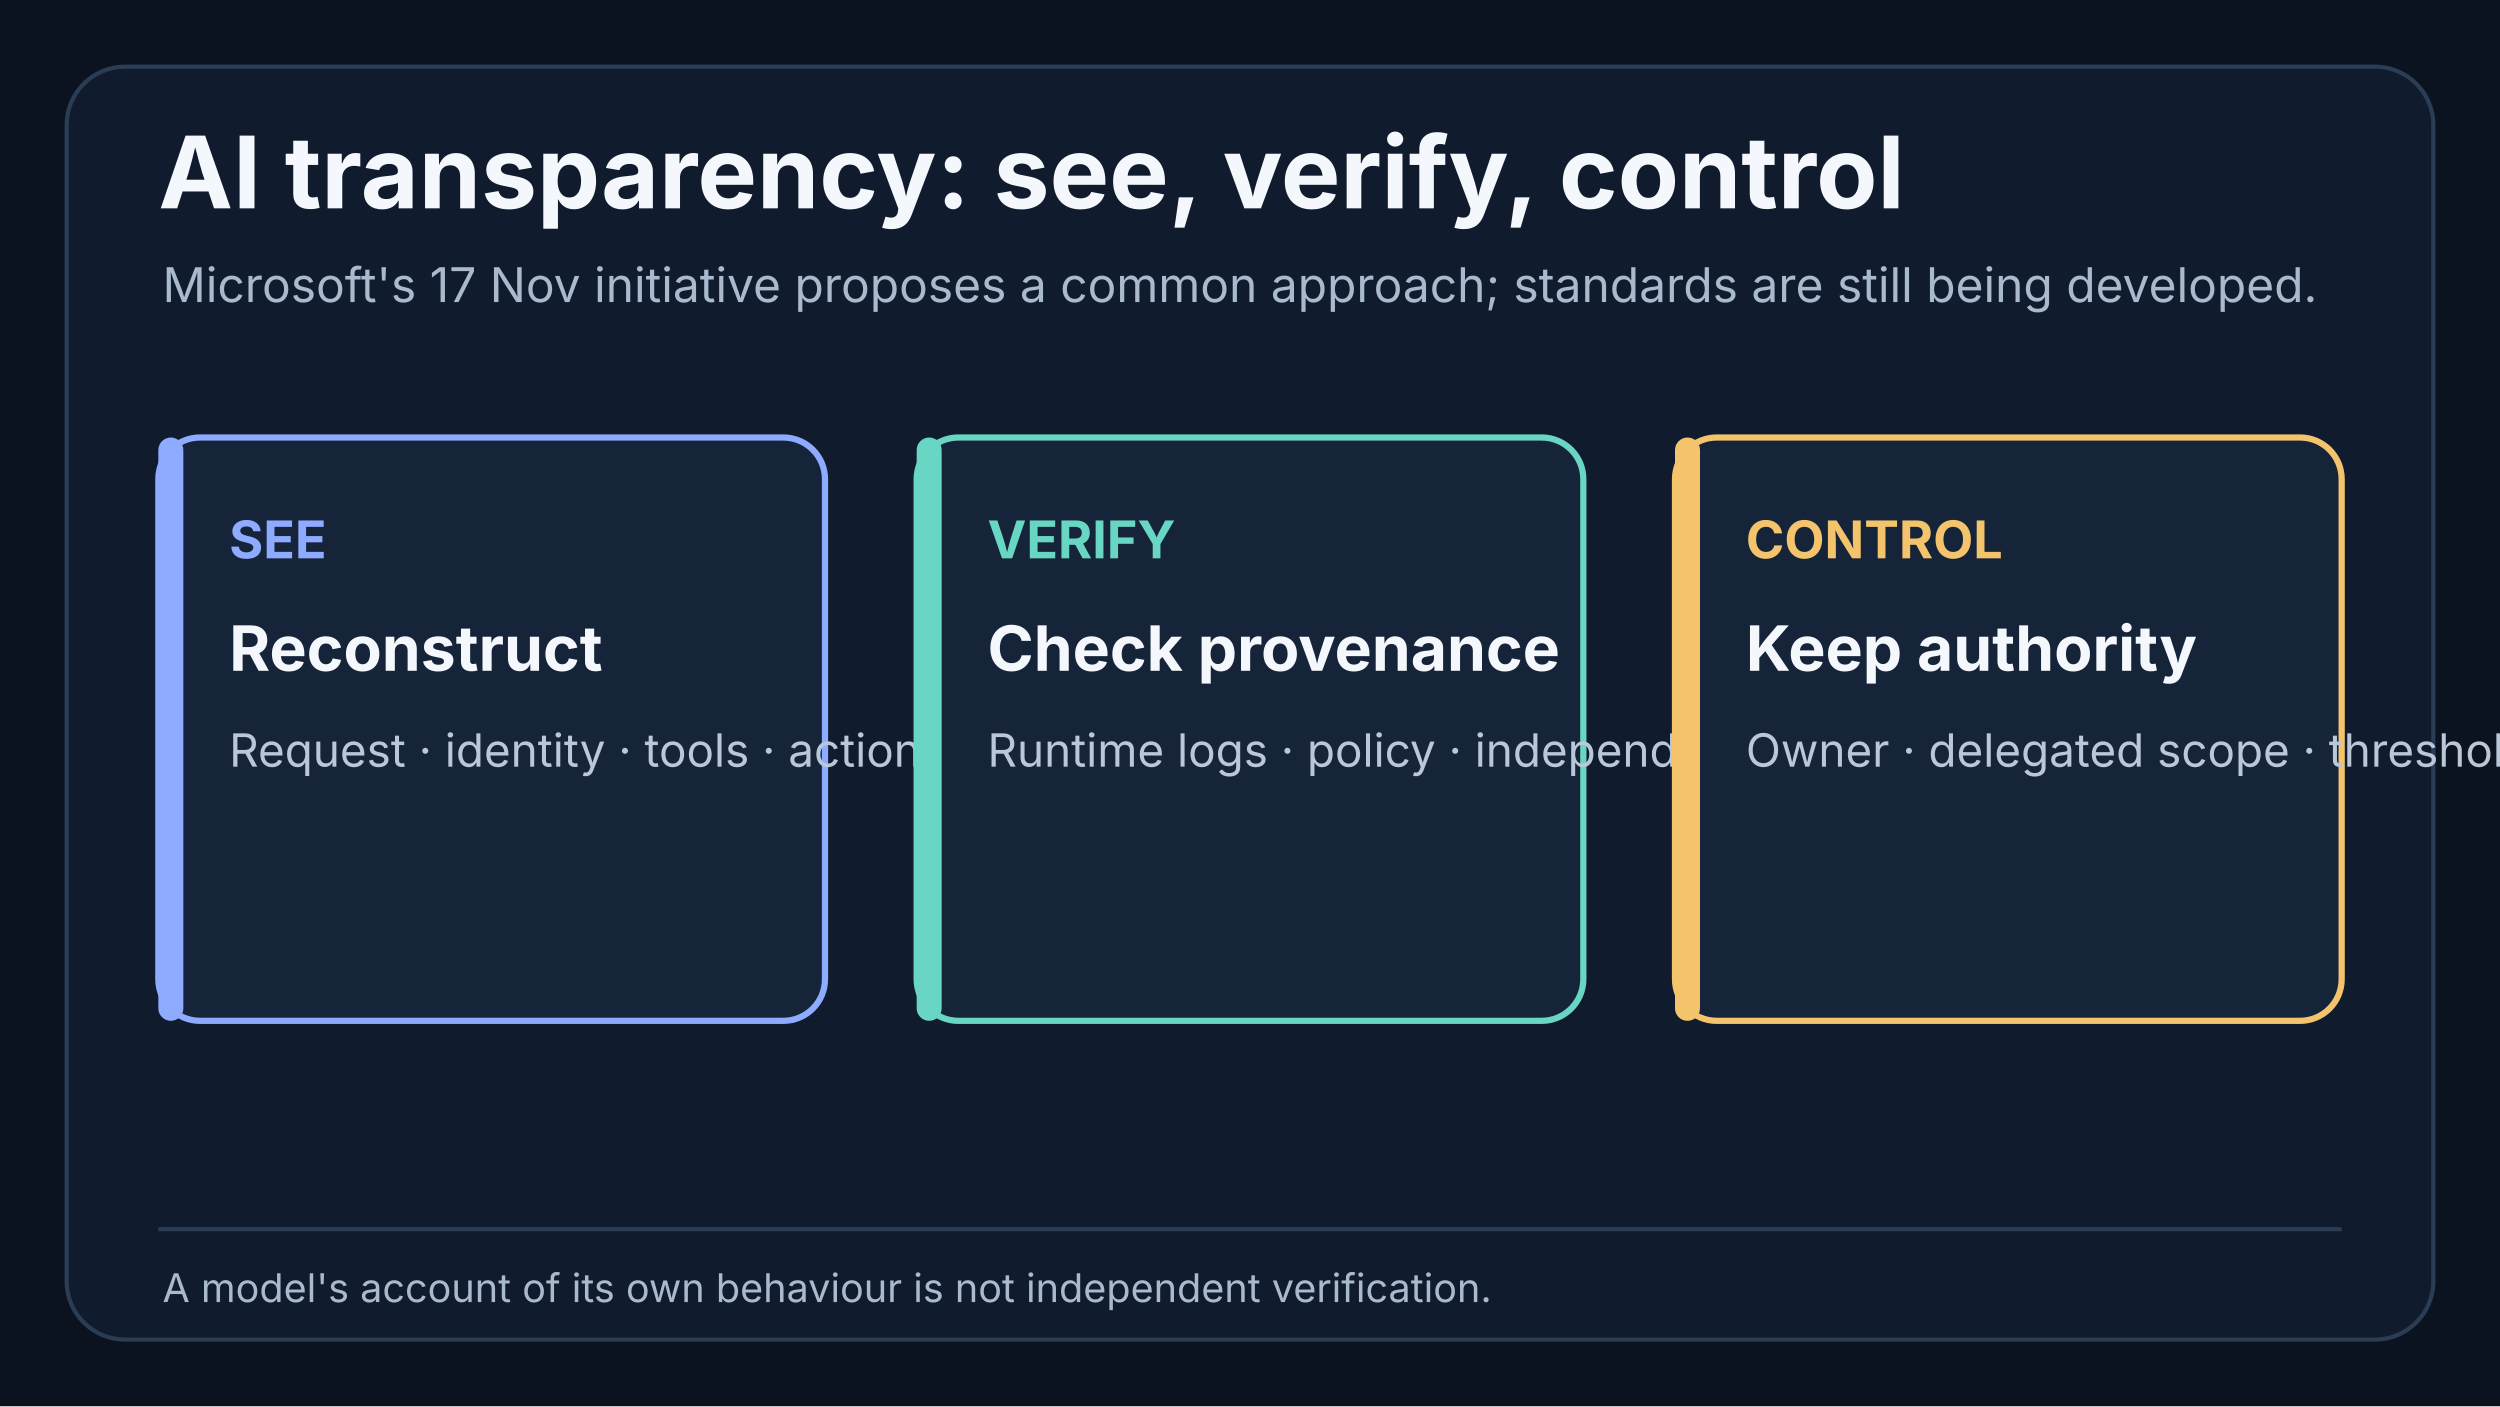
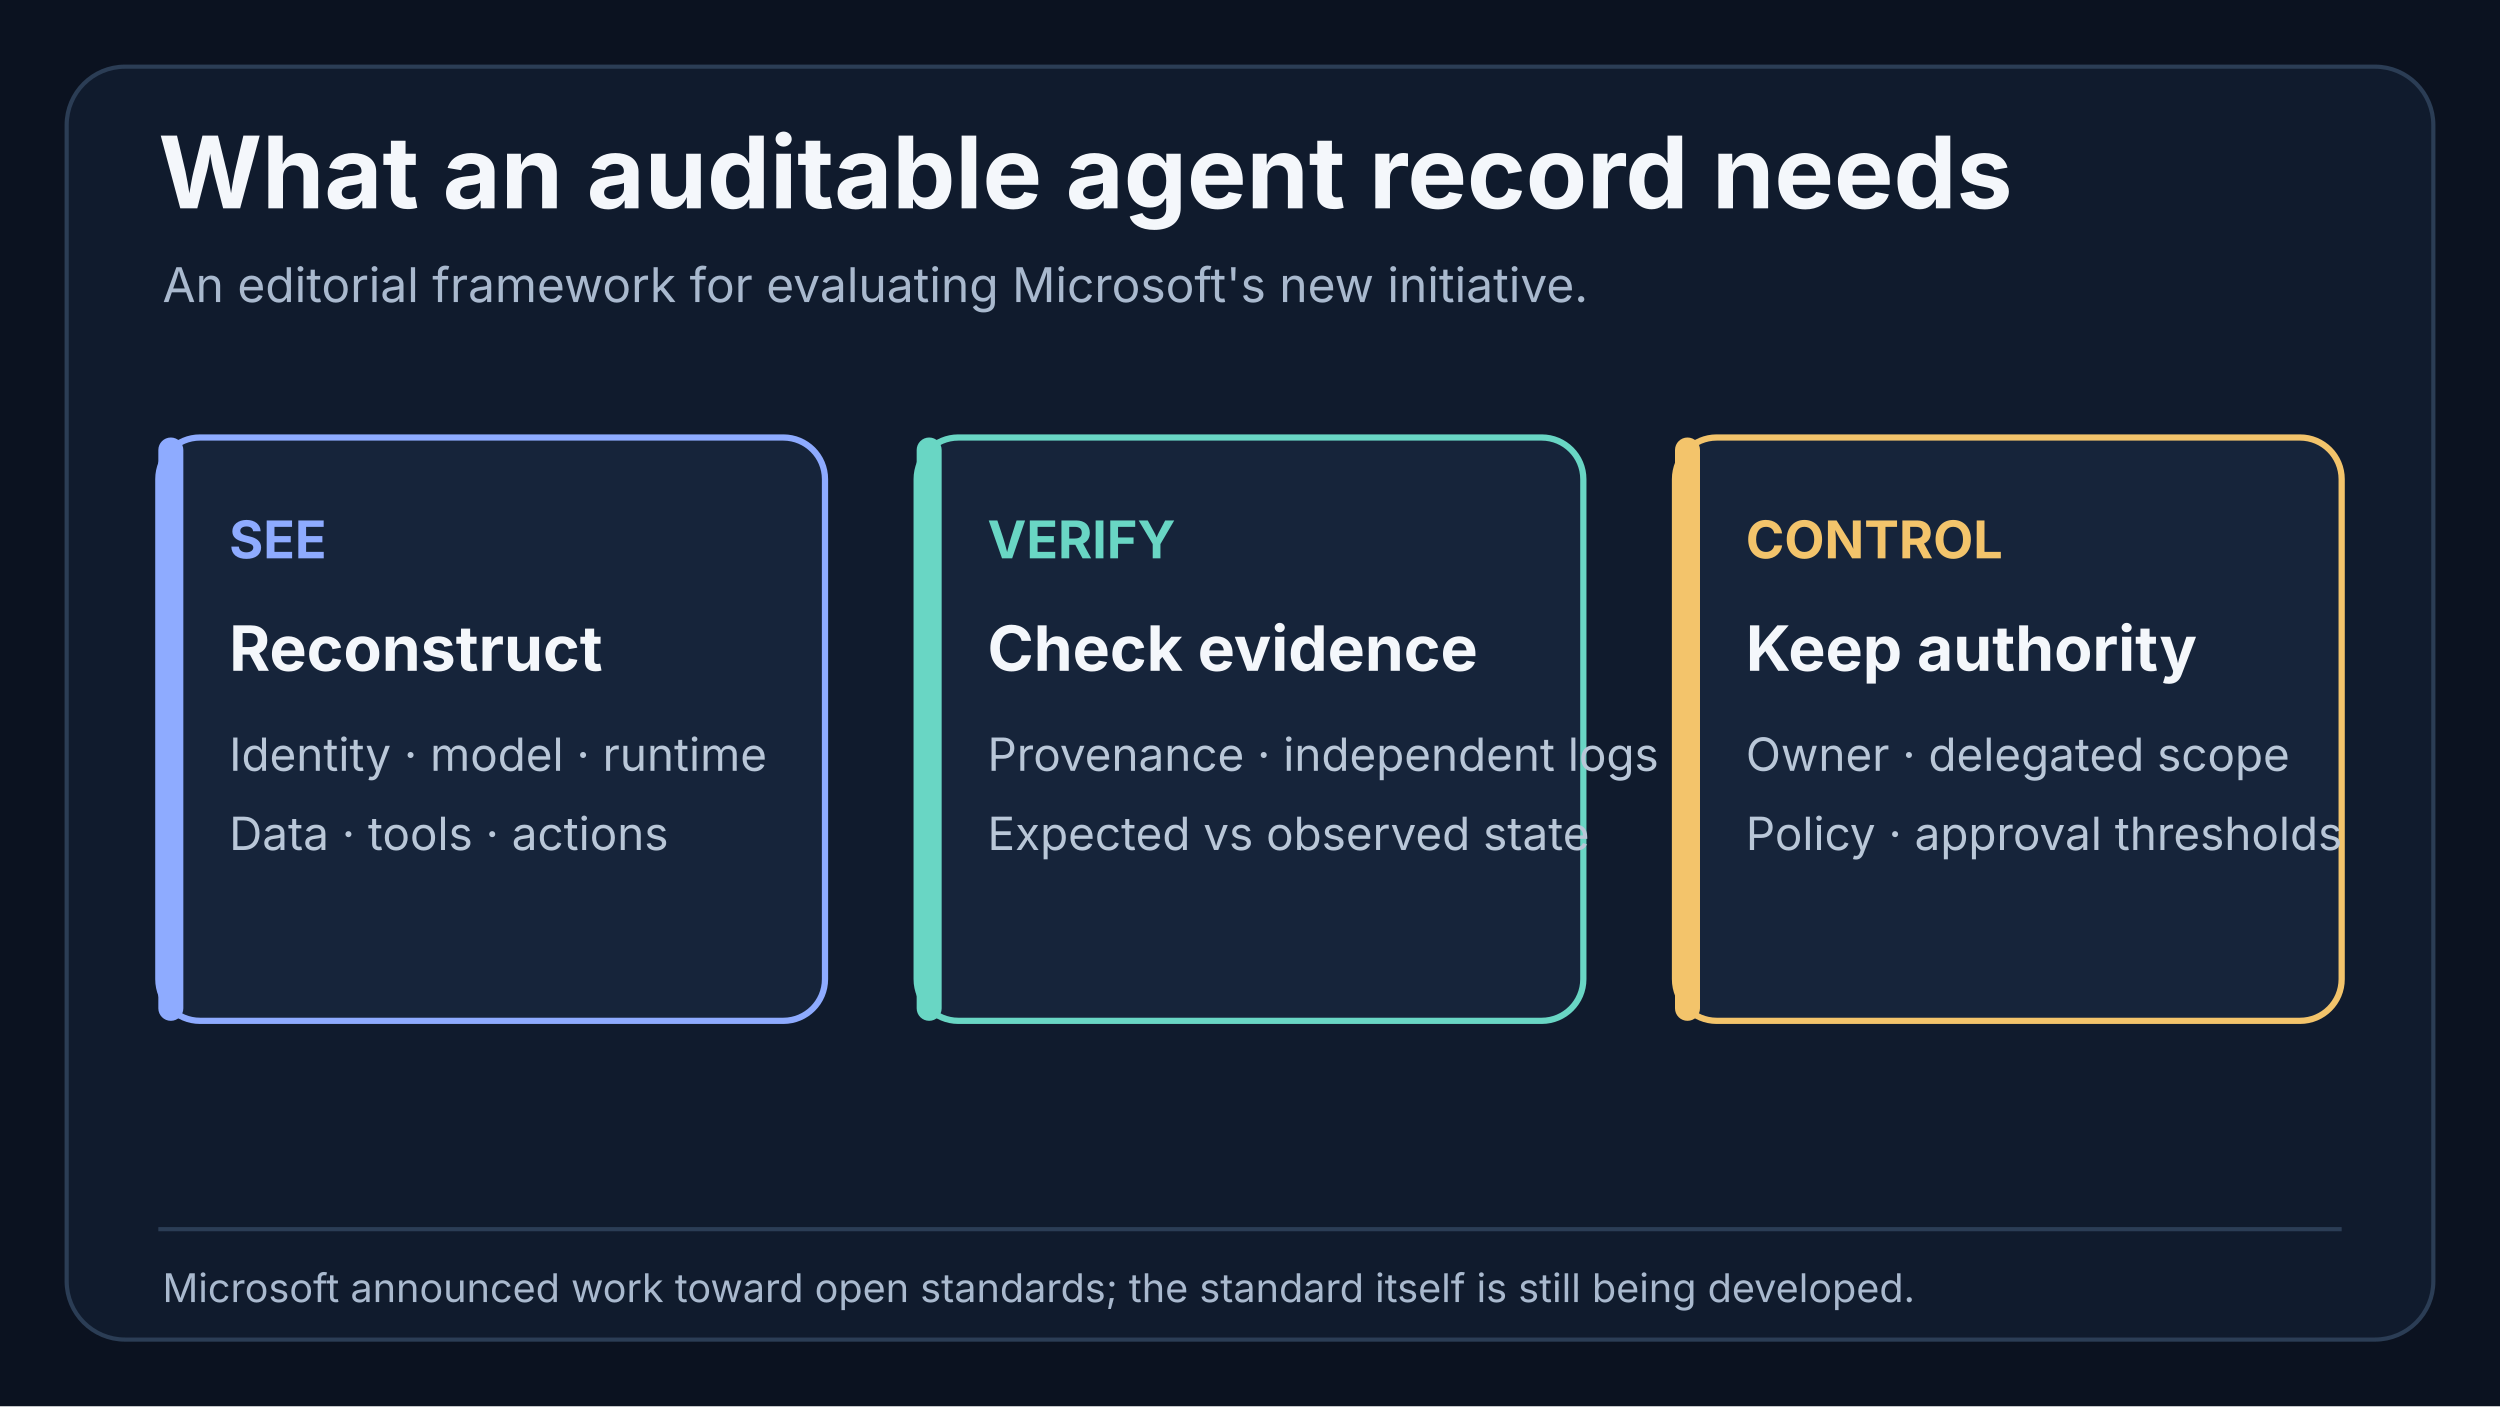
<svg xmlns="http://www.w3.org/2000/svg" width="1200" height="675" viewBox="0 0 1200 675">
  <rect width="1200" height="675" fill="#0b1220" />
  <rect x="32" y="32" width="1136" height="611" rx="28" fill="#101b2d" stroke="#2b3d55" stroke-width="2" />
-   <text x="76" y="100" fill="#f4f7fb" font-family="Inter,Arial,sans-serif" font-size="48" font-weight="700">AI transparency: see, verify, control</text>
-   <text x="78" y="145" fill="#a9b9ce" font-family="Inter,Arial,sans-serif" font-size="23">Microsoft's 17 Nov initiative proposes a common approach; standards are still being developed.</text>
+   <text x="76" y="100" fill="#f4f7fb" font-family="Inter,Arial,sans-serif" font-size="48" font-weight="700">What an auditable agent record needs</text>
+   <text x="78" y="145" fill="#a9b9ce" font-family="Inter,Arial,sans-serif" font-size="23">An editorial framework for evaluating Microsoft's new initiative.</text>
  <rect x="76" y="210" width="320" height="280" rx="20" fill="#16243a" stroke="#8eabff" stroke-width="3" />
  <rect x="76" y="210" width="12" height="280" rx="6" fill="#8eabff" />
  <text x="110" y="268" fill="#8eabff" font-family="Inter,Arial,sans-serif" font-size="25" font-weight="700">SEE</text>
  <text x="110" y="322" fill="#f4f7fb" font-family="Inter,Arial,sans-serif" font-size="30" font-weight="700">Reconstruct</text>
-   <text x="110" y="368" fill="#b9c7d8" font-family="Inter,Arial,sans-serif" font-size="22">Request · identity · tools · actions</text>
+   <text x="110" y="370" fill="#b9c7d8" font-family="Inter,Arial,sans-serif" font-size="22">Identity · model · runtime</text>
+   <text x="110" y="408" fill="#b9c7d8" font-family="Inter,Arial,sans-serif" font-size="22">Data · tools · actions</text>
  <rect x="440" y="210" width="320" height="280" rx="20" fill="#16243a" stroke="#69d6c4" stroke-width="3" />
  <rect x="440" y="210" width="12" height="280" rx="6" fill="#69d6c4" />
  <text x="474" y="268" fill="#69d6c4" font-family="Inter,Arial,sans-serif" font-size="25" font-weight="700">VERIFY</text>
-   <text x="474" y="322" fill="#f4f7fb" font-family="Inter,Arial,sans-serif" font-size="30" font-weight="700">Check provenance</text>
-   <text x="474" y="368" fill="#b9c7d8" font-family="Inter,Arial,sans-serif" font-size="22">Runtime logs · policy · independent records</text>
+   <text x="474" y="322" fill="#f4f7fb" font-family="Inter,Arial,sans-serif" font-size="30" font-weight="700">Check evidence</text>
+   <text x="474" y="370" fill="#b9c7d8" font-family="Inter,Arial,sans-serif" font-size="22">Provenance · independent logs</text>
+   <text x="474" y="408" fill="#b9c7d8" font-family="Inter,Arial,sans-serif" font-size="22">Expected vs observed state</text>
  <rect x="804" y="210" width="320" height="280" rx="20" fill="#16243a" stroke="#f3c46b" stroke-width="3" />
  <rect x="804" y="210" width="12" height="280" rx="6" fill="#f3c46b" />
  <text x="838" y="268" fill="#f3c46b" font-family="Inter,Arial,sans-serif" font-size="25" font-weight="700">CONTROL</text>
  <text x="838" y="322" fill="#f4f7fb" font-family="Inter,Arial,sans-serif" font-size="30" font-weight="700">Keep authority</text>
-   <text x="838" y="368" fill="#b9c7d8" font-family="Inter,Arial,sans-serif" font-size="22">Owner · delegated scope · thresholds</text>
+   <text x="838" y="370" fill="#b9c7d8" font-family="Inter,Arial,sans-serif" font-size="22">Owner · delegated scope</text>
+   <text x="838" y="408" fill="#b9c7d8" font-family="Inter,Arial,sans-serif" font-size="22">Policy · approval thresholds</text>
  <line x1="76" y1="590" x2="1124" y2="590" stroke="#2b3d55" stroke-width="2" />
-   <text x="78" y="625" fill="#a9b9ce" font-family="Inter,Arial,sans-serif" font-size="19">A model's account of its own behaviour is not independent verification.</text>
+   <text x="78" y="625" fill="#a9b9ce" font-family="Inter,Arial,sans-serif" font-size="19">Microsoft announced work toward open standards; the standard itself is still being developed.</text>
</svg>
